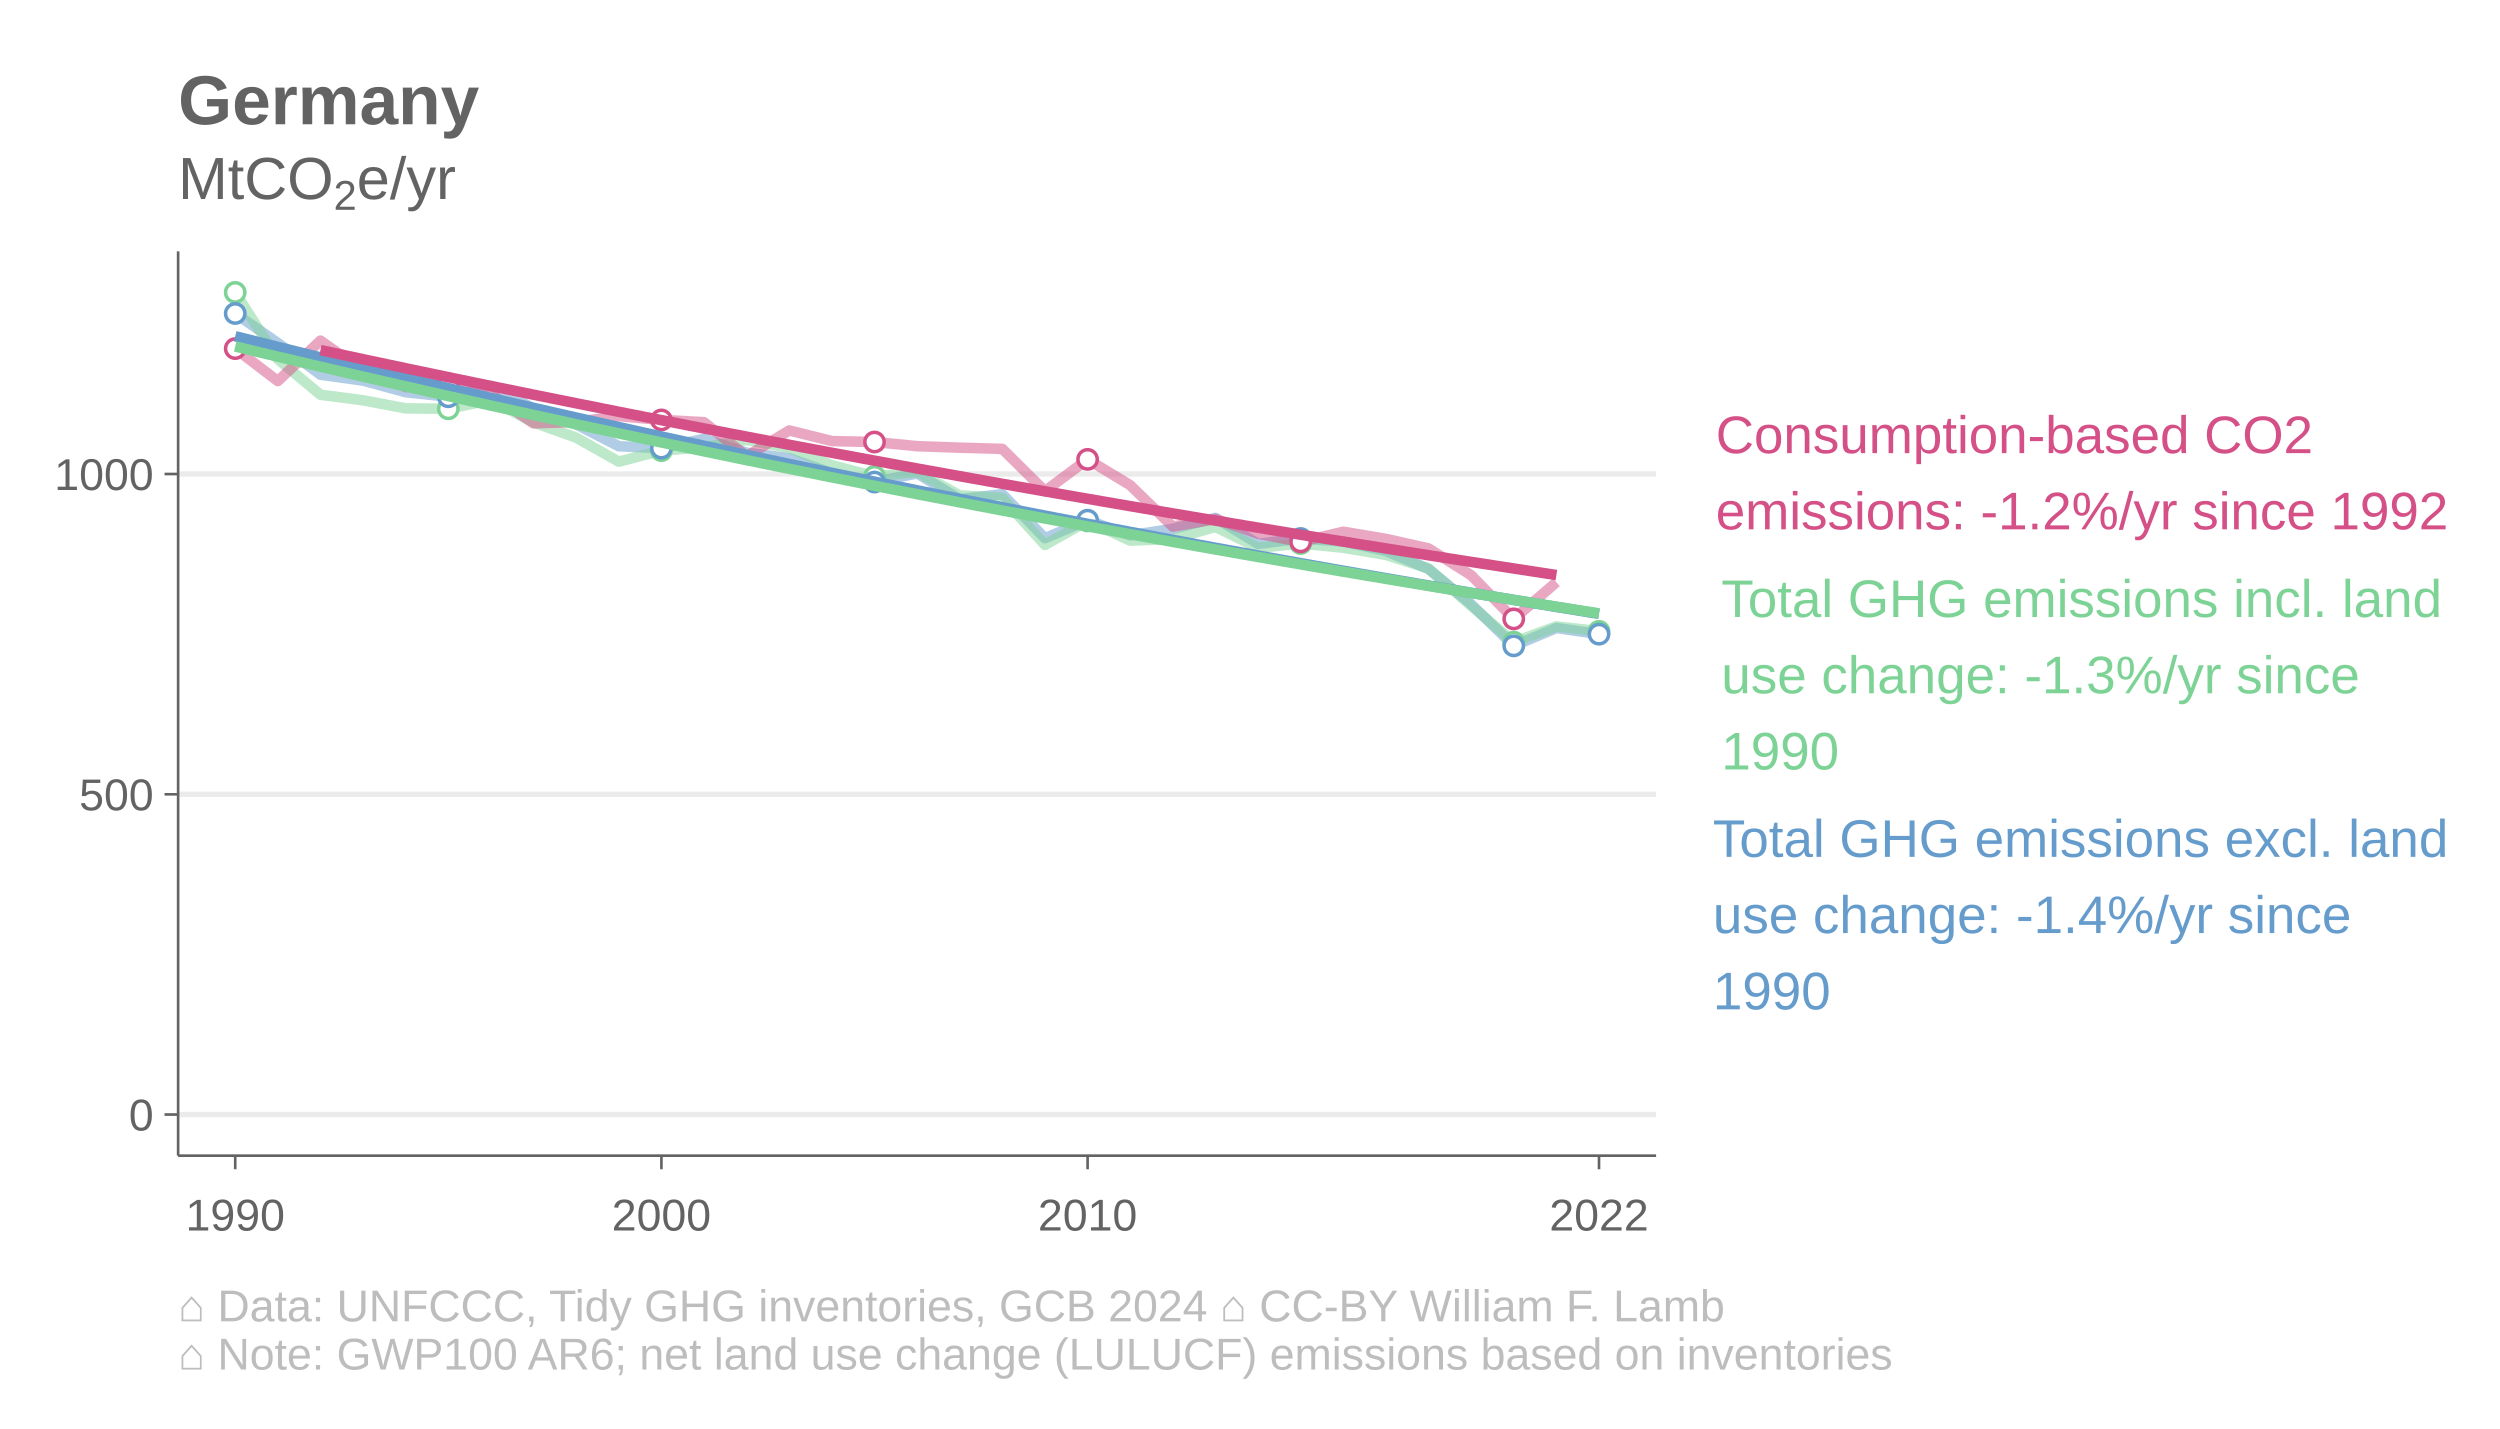
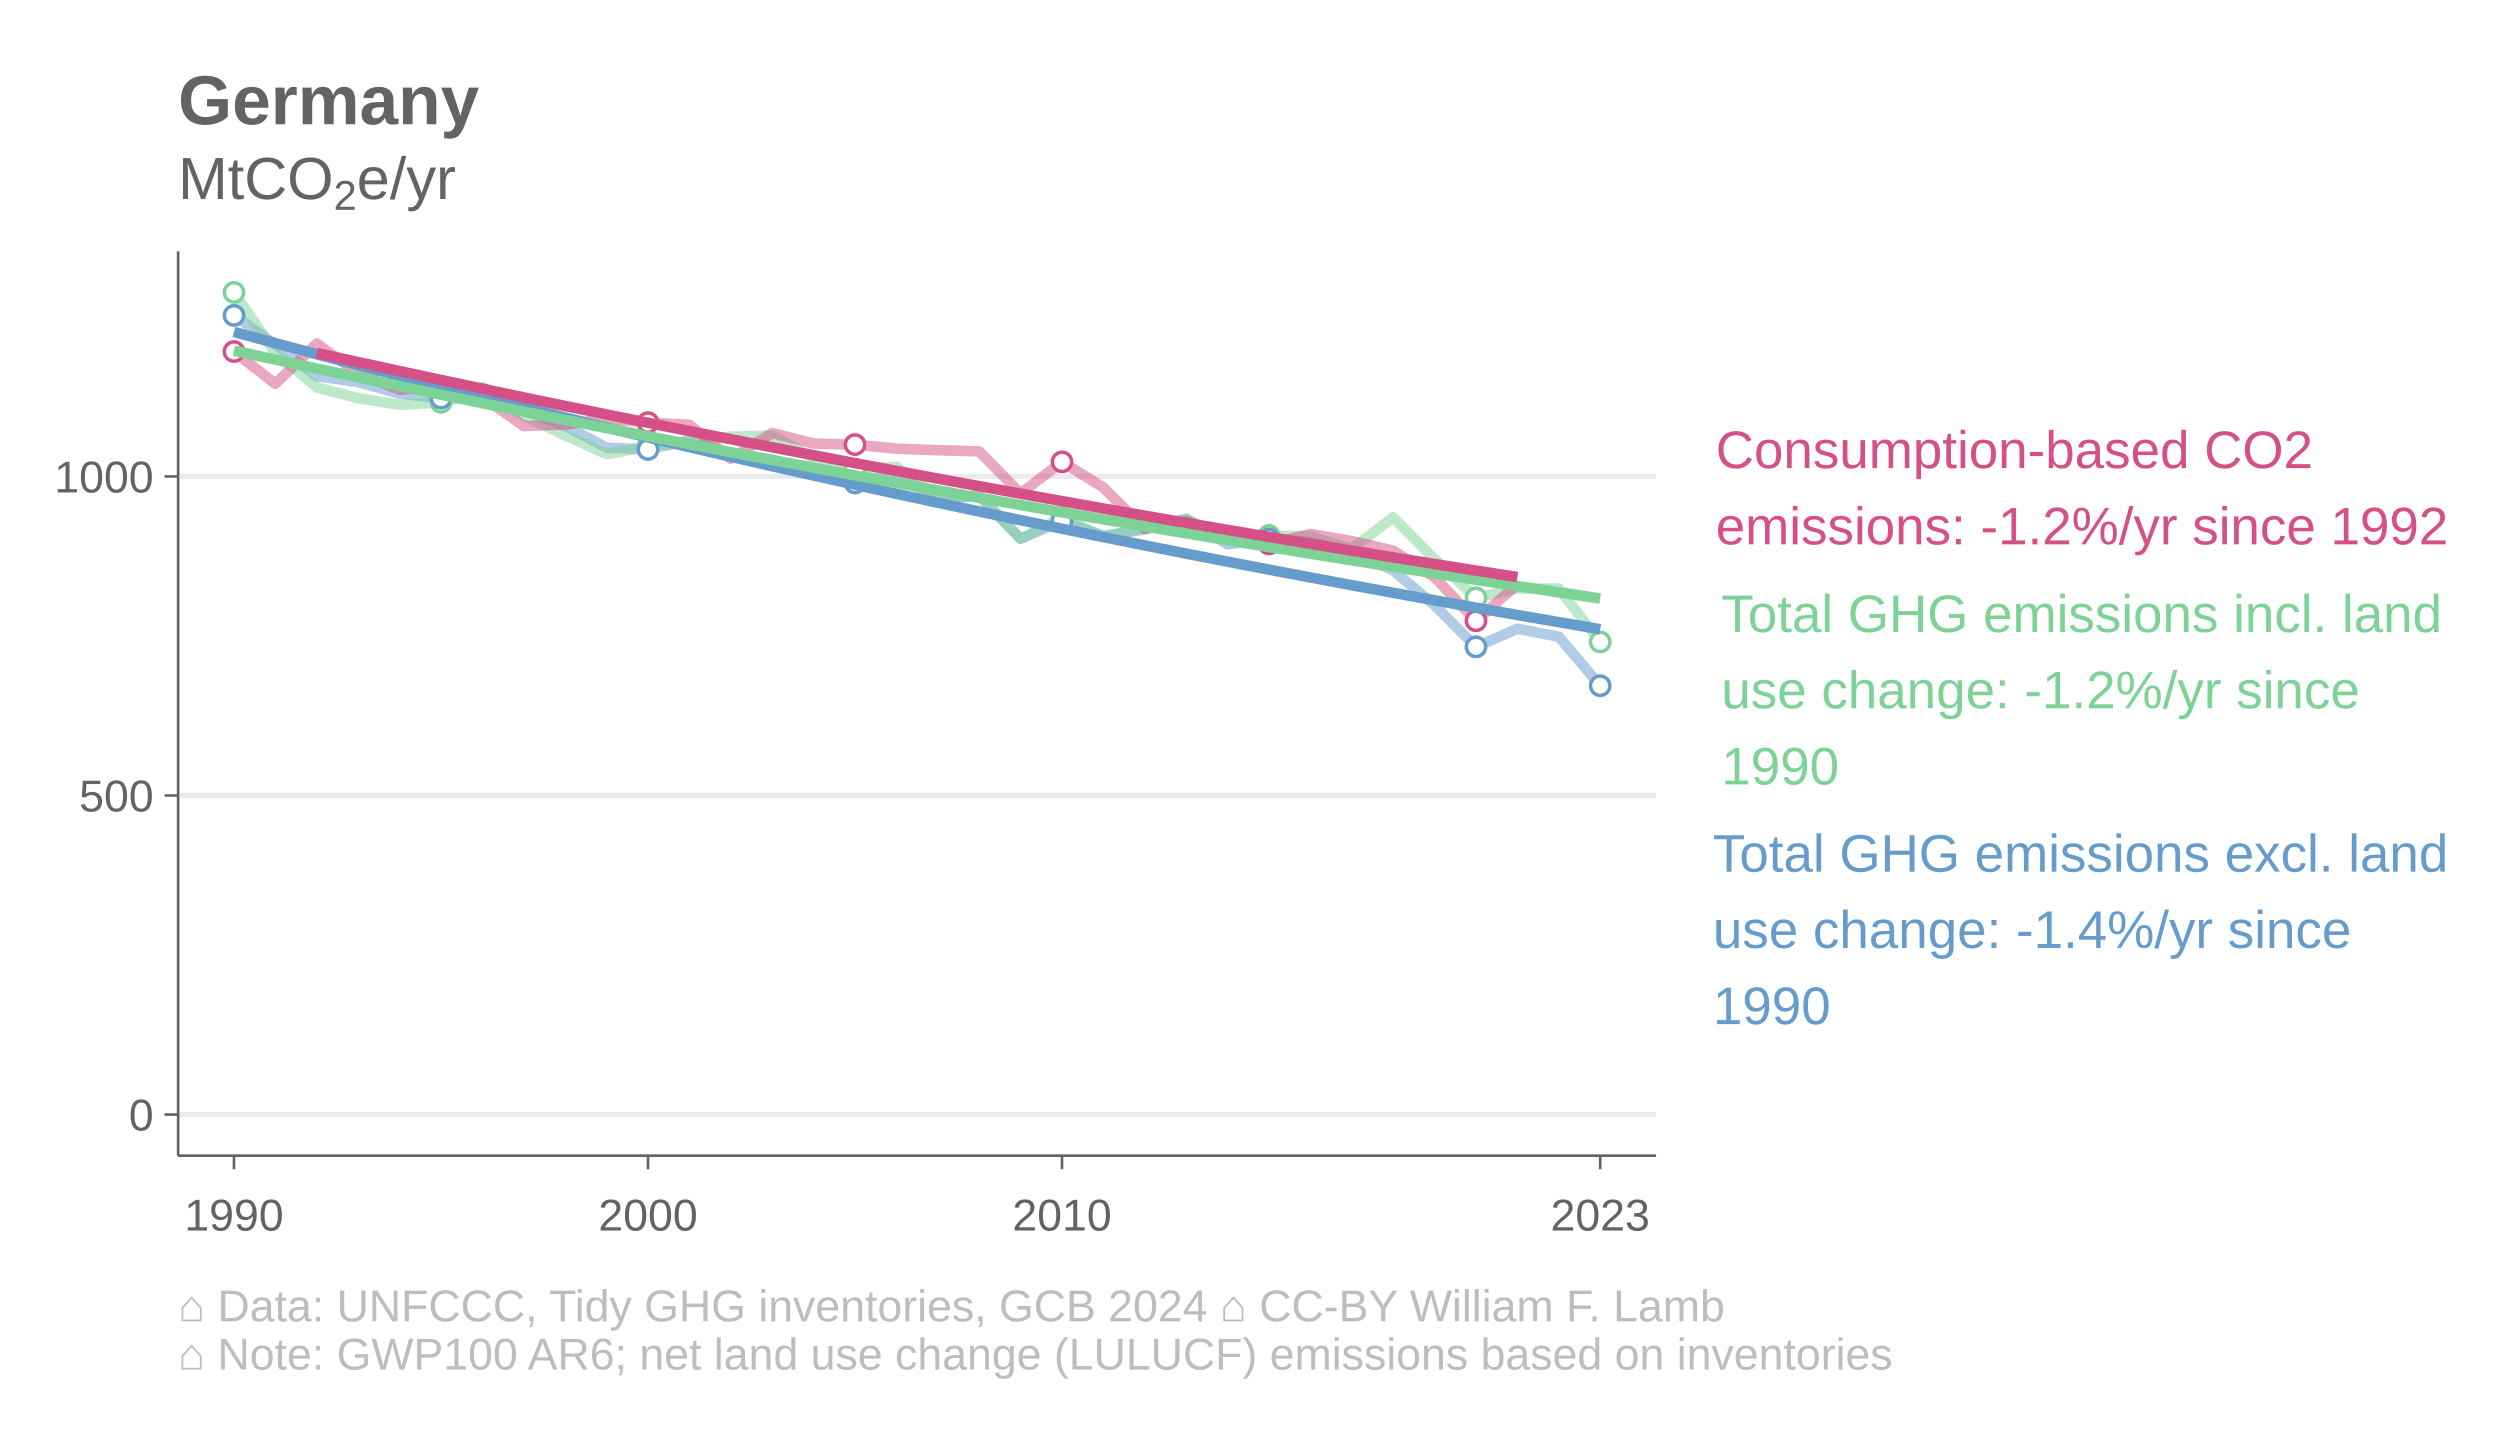
<svg xmlns="http://www.w3.org/2000/svg" class="svglite" width="504.00pt" height="288.00pt" viewBox="0 0 504.00 288.00">
  <defs>
    <style type="text/css">
    .svglite line, .svglite polyline, .svglite polygon, .svglite path, .svglite rect, .svglite circle {
      fill: none;
      stroke: #000000;
      stroke-linecap: round;
      stroke-linejoin: round;
      stroke-miterlimit: 10.00;
    }
    .svglite text {
      white-space: pre;
    }
  </style>
  </defs>
  <rect width="100%" height="100%" style="stroke: none; fill: #FFFFFF;" />
  <defs>
    <clipPath id="cpMC4wMHw1MDQuMDB8MC4wMHwyODguMDA=">
      <rect x="0.00" y="0.00" width="504.00" height="288.00" />
    </clipPath>
  </defs>
  <g clip-path="url(#cpMC4wMHw1MDQuMDB8MC4wMHwyODguMDA=)">
    <rect x="0" y="0.00" width="504.00" height="288.00" style="stroke-width: 1.07; stroke: #FFFFFF; fill: #FFFFFF;" />
  </g>
  <defs>
    <clipPath id="cpMzUuOTF8NDk4LjUyfDUwLjY3fDIzMi45OA==">
      <rect x="35.91" y="50.67" width="462.61" height="182.31" />
    </clipPath>
  </defs>
  <g clip-path="url(#cpMzUuOTF8NDk4LjUyfDUwLjY3fDIzMi45OA==)">
</g>
  <g clip-path="url(#cpMC4wMHw1MDQuMDB8MC4wMHwyODguMDA=)">
</g>
  <defs>
    <clipPath id="cpNS40OHwzMzkuMzV8NS40OHwyODIuNTI=">
      <rect x="5.48" y="5.48" width="333.87" height="277.04" />
    </clipPath>
  </defs>
  <g clip-path="url(#cpNS40OHwzMzkuMzV8NS40OHwyODIuNTI=)">
    <rect x="5.48" y="5.48" width="333.87" height="277.04" style="stroke-width: 1.07; stroke: #FFFFFF; fill: #FFFFFF;" />
  </g>
  <g clip-path="url(#cpMC4wMHw1MDQuMDB8MC4wMHwyODguMDA=)">
</g>
  <defs>
    <clipPath id="cpMzM5LjM1fDQ5OC41Mnw1LjQ4fDI4Mi41Mg==">
      <rect x="339.35" y="5.48" width="159.17" height="277.04" />
    </clipPath>
  </defs>
  <g clip-path="url(#cpMzM5LjM1fDQ5OC41Mnw1LjQ4fDI4Mi41Mg==)">
    <rect x="339.35" y="5.48" width="159.17" height="277.04" style="stroke-width: 1.07; stroke: #FFFFFF; fill: #FFFFFF;" />
  </g>
  <g clip-path="url(#cpMC4wMHw1MDQuMDB8MC4wMHwyODguMDA=)">
</g>
  <defs>
    <clipPath id="cpMzUuOTF8MzMzLjg3fDUwLjY3fDIzMi45OA==">
      <rect x="35.91" y="50.67" width="297.96" height="182.31" />
    </clipPath>
  </defs>
  <g clip-path="url(#cpMzUuOTF8MzMzLjg3fDUwLjY3fDIzMi45OA==)">
    <polyline points="35.91,224.69 333.87,224.69 " style="stroke-width: 1.07; stroke: #EBEBEB; stroke-linecap: butt;" />
-     <polyline points="35.91,160.13 333.87,160.13 " style="stroke-width: 1.07; stroke: #EBEBEB; stroke-linecap: butt;" />
-     <polyline points="35.91,95.56 333.87,95.56 " style="stroke-width: 1.07; stroke: #EBEBEB; stroke-linecap: butt;" />
-     <polyline points="47.42,63.20 56.01,69.14 64.60,75.54 73.19,76.73 81.79,79.07 90.38,79.99 98.97,77.76 107.56,82.38 116.15,85.54 124.75,89.96 133.34,90.34 141.93,88.45 150.52,91.26 159.11,92.37 167.70,95.41 176.30,97.18 184.89,95.44 193.48,100.63 202.07,99.62 210.66,108.50 219.26,104.87 227.85,107.92 236.44,106.60 245.03,104.41 253.62,109.65 262.21,108.56 270.81,109.16 279.40,111.08 287.99,114.71 296.58,121.81 305.17,130.20 313.77,126.61 322.36,127.85 " style="stroke-width: 2.13; stroke: #659CCC; stroke-opacity: 0.50; stroke-linecap: butt;" />
-     <polyline points="47.42,58.95 56.01,72.41 64.60,79.58 73.19,80.70 81.79,82.33 90.38,82.41 98.97,80.63 107.56,85.16 116.15,88.23 124.75,93.07 133.34,90.84 141.93,90.15 150.52,88.70 159.11,90.32 167.70,93.80 176.30,96.03 184.89,95.15 193.48,99.87 202.07,100.39 210.66,109.86 219.26,105.02 227.85,109.00 236.44,108.65 245.03,106.22 253.62,110.44 262.21,109.57 270.81,110.42 279.40,111.87 287.99,114.62 296.58,122.13 305.17,129.45 313.77,126.27 322.36,127.28 " style="stroke-width: 2.13; stroke: #7DD396; stroke-opacity: 0.50; stroke-linecap: butt;" />
-     <polyline points="47.42,70.28 56.01,76.82 64.60,68.67 73.19,74.74 81.79,78.03 90.38,77.38 98.97,79.46 107.56,85.36 116.15,85.07 124.75,83.89 133.34,84.66 141.93,85.11 150.52,91.98 159.11,86.78 167.70,88.92 176.30,89.11 184.89,89.95 193.48,90.25 202.07,90.50 210.66,99.01 219.26,92.61 227.85,97.82 236.44,106.17 245.03,104.63 253.62,107.60 262.21,109.24 270.81,107.20 279.40,108.64 287.99,110.56 296.58,115.97 305.17,124.77 313.77,117.37 " style="stroke-width: 2.13; stroke: #D45087; stroke-opacity: 0.50; stroke-linecap: butt;" />
-     <circle cx="47.42" cy="58.95" r="1.95" style="stroke-width: 0.71; stroke: #7DD396; fill: #FFFFFF;" />
-     <circle cx="90.38" cy="82.41" r="1.95" style="stroke-width: 0.71; stroke: #7DD396; fill: #FFFFFF;" />
-     <circle cx="133.34" cy="90.84" r="1.95" style="stroke-width: 0.71; stroke: #7DD396; fill: #FFFFFF;" />
-     <circle cx="176.30" cy="96.03" r="1.95" style="stroke-width: 0.71; stroke: #7DD396; fill: #FFFFFF;" />
-     <circle cx="219.26" cy="105.02" r="1.95" style="stroke-width: 0.71; stroke: #7DD396; fill: #FFFFFF;" />
-     <circle cx="262.21" cy="109.57" r="1.95" style="stroke-width: 0.71; stroke: #7DD396; fill: #FFFFFF;" />
-     <circle cx="305.17" cy="129.45" r="1.95" style="stroke-width: 0.71; stroke: #7DD396; fill: #FFFFFF;" />
-     <circle cx="322.36" cy="127.28" r="1.95" style="stroke-width: 0.71; stroke: #7DD396; fill: #FFFFFF;" />
-     <circle cx="47.42" cy="63.20" r="1.95" style="stroke-width: 0.71; stroke: #659CCC; fill: #FFFFFF;" />
-     <circle cx="90.38" cy="79.99" r="1.95" style="stroke-width: 0.71; stroke: #659CCC; fill: #FFFFFF;" />
-     <circle cx="133.34" cy="90.34" r="1.95" style="stroke-width: 0.71; stroke: #659CCC; fill: #FFFFFF;" />
-     <circle cx="176.30" cy="97.18" r="1.95" style="stroke-width: 0.71; stroke: #659CCC; fill: #FFFFFF;" />
-     <circle cx="219.26" cy="104.87" r="1.95" style="stroke-width: 0.71; stroke: #659CCC; fill: #FFFFFF;" />
-     <circle cx="262.21" cy="108.56" r="1.95" style="stroke-width: 0.71; stroke: #659CCC; fill: #FFFFFF;" />
-     <circle cx="305.17" cy="130.20" r="1.95" style="stroke-width: 0.71; stroke: #659CCC; fill: #FFFFFF;" />
-     <circle cx="322.36" cy="127.85" r="1.95" style="stroke-width: 0.71; stroke: #659CCC; fill: #FFFFFF;" />
-     <circle cx="47.42" cy="70.28" r="1.95" style="stroke-width: 0.71; stroke: #D45087; fill: #FFFFFF;" />
-     <circle cx="90.38" cy="77.38" r="1.95" style="stroke-width: 0.71; stroke: #D45087; fill: #FFFFFF;" />
-     <circle cx="133.34" cy="84.66" r="1.95" style="stroke-width: 0.71; stroke: #D45087; fill: #FFFFFF;" />
-     <circle cx="176.30" cy="89.11" r="1.95" style="stroke-width: 0.71; stroke: #D45087; fill: #FFFFFF;" />
-     <circle cx="219.26" cy="92.61" r="1.95" style="stroke-width: 0.71; stroke: #D45087; fill: #FFFFFF;" />
-     <circle cx="262.21" cy="109.24" r="1.95" style="stroke-width: 0.71; stroke: #D45087; fill: #FFFFFF;" />
-     <circle cx="305.17" cy="124.77" r="1.95" style="stroke-width: 0.71; stroke: #D45087; fill: #FFFFFF;" />
-     <polyline points="47.42,67.79 56.01,69.94 64.60,72.06 73.19,74.15 81.79,76.21 90.38,78.24 98.97,80.25 107.56,82.22 116.15,84.18 124.75,86.10 133.34,88.00 141.93,89.87 150.52,91.72 159.11,93.54 167.70,95.33 176.30,97.10 184.89,98.85 193.48,100.57 202.07,102.27 210.66,103.95 219.26,105.60 227.85,107.23 236.44,108.84 245.03,110.43 253.62,111.99 262.21,113.54 270.81,115.06 279.40,116.56 287.99,118.04 296.58,119.50 305.17,120.94 313.77,122.36 322.36,123.76 " style="stroke-width: 2.13; stroke: #659CCC; stroke-linecap: butt;" />
-     <polyline points="47.42,69.85 56.01,71.91 64.60,73.93 73.19,75.93 81.79,77.90 90.38,79.85 98.97,81.77 107.56,83.66 116.15,85.53 124.75,87.38 133.34,89.20 141.93,90.99 150.52,92.77 159.11,94.52 167.70,96.24 176.30,97.94 184.89,99.62 193.48,101.28 202.07,102.92 210.66,104.53 219.26,106.13 227.85,107.70 236.44,109.25 245.03,110.78 253.62,112.29 262.21,113.78 270.81,115.25 279.40,116.70 287.99,118.13 296.58,119.54 305.17,120.94 313.77,122.31 322.36,123.67 " style="stroke-width: 2.13; stroke: #7DD396; stroke-linecap: butt;" />
-     <polyline points="64.60,70.58 73.19,72.42 81.79,74.24 90.38,76.04 98.97,77.82 107.56,79.57 116.15,81.30 124.75,83.02 133.34,84.71 141.93,86.38 150.52,88.03 159.11,89.67 167.70,91.28 176.30,92.87 184.89,94.45 193.48,96.00 202.07,97.54 210.66,99.06 219.26,100.56 227.85,102.04 236.44,103.51 245.03,104.95 253.62,106.38 262.21,107.80 270.81,109.19 279.40,110.57 287.99,111.94 296.58,113.28 305.17,114.61 313.77,115.93 " style="stroke-width: 2.13; stroke: #D45087; stroke-linecap: butt;" />
+     <polyline points="35.91,160.37 333.87,160.37 " style="stroke-width: 1.07; stroke: #EBEBEB; stroke-linecap: butt;" />
+     <polyline points="35.91,96.05 333.87,96.05 " style="stroke-width: 1.07; stroke: #EBEBEB; stroke-linecap: butt;" />
+     <polyline points="47.17,63.59 55.52,69.48 63.87,75.85 72.21,77.03 80.56,79.38 88.91,80.27 97.25,78.04 105.60,82.65 113.94,85.87 122.29,90.24 130.64,90.61 138.98,88.74 147.33,91.53 155.68,92.62 164.02,95.63 172.37,97.37 180.72,95.63 189.06,100.82 197.41,99.78 205.75,108.63 214.10,105.03 222.45,108.05 230.79,106.73 239.14,104.55 247.49,109.75 255.83,108.68 264.18,109.27 272.52,111.20 280.87,114.98 289.22,122.03 297.56,130.40 305.91,126.74 314.26,128.37 322.60,138.24 " style="stroke-width: 2.13; stroke: #659CCC; stroke-opacity: 0.50; stroke-linecap: butt;" />
+     <polyline points="47.17,58.95 55.52,71.13 63.87,78.10 72.21,80.28 80.56,81.61 88.91,81.12 97.25,78.97 105.60,83.73 113.94,87.77 122.29,91.56 130.64,90.00 138.98,89.11 147.33,88.02 155.68,87.82 164.02,92.38 172.37,94.63 180.72,94.10 189.06,100.34 197.41,100.15 205.75,108.59 214.10,104.34 222.45,108.21 230.79,106.46 239.14,104.61 247.49,108.44 255.83,107.95 264.18,108.12 272.52,110.69 280.87,104.28 289.22,112.75 297.56,120.54 305.91,118.63 314.26,118.64 322.60,129.41 " style="stroke-width: 2.13; stroke: #7DD396; stroke-opacity: 0.50; stroke-linecap: butt;" />
+     <polyline points="47.17,70.87 55.52,77.38 63.87,69.26 72.21,75.31 80.56,78.58 88.91,77.94 97.25,80.01 105.60,85.89 113.94,85.60 122.29,84.42 130.64,85.19 138.98,85.64 147.33,92.48 155.68,87.30 164.02,89.43 172.37,89.63 180.72,90.46 189.06,90.76 197.41,91.01 205.75,99.49 214.10,93.11 222.45,98.30 230.79,106.62 239.14,105.08 247.49,108.04 255.83,109.67 264.18,107.65 272.52,109.08 280.87,110.99 289.22,116.38 297.56,125.15 305.91,117.78 " style="stroke-width: 2.13; stroke: #D45087; stroke-opacity: 0.50; stroke-linecap: butt;" />
+     <circle cx="47.17" cy="58.95" r="1.95" style="stroke-width: 0.71; stroke: #7DD396; fill: #FFFFFF;" />
+     <circle cx="88.91" cy="81.12" r="1.95" style="stroke-width: 0.71; stroke: #7DD396; fill: #FFFFFF;" />
+     <circle cx="130.64" cy="90.00" r="1.95" style="stroke-width: 0.71; stroke: #7DD396; fill: #FFFFFF;" />
+     <circle cx="172.37" cy="94.63" r="1.95" style="stroke-width: 0.71; stroke: #7DD396; fill: #FFFFFF;" />
+     <circle cx="214.10" cy="104.34" r="1.95" style="stroke-width: 0.71; stroke: #7DD396; fill: #FFFFFF;" />
+     <circle cx="255.83" cy="107.95" r="1.95" style="stroke-width: 0.71; stroke: #7DD396; fill: #FFFFFF;" />
+     <circle cx="297.56" cy="120.54" r="1.95" style="stroke-width: 0.71; stroke: #7DD396; fill: #FFFFFF;" />
+     <circle cx="322.60" cy="129.41" r="1.95" style="stroke-width: 0.71; stroke: #7DD396; fill: #FFFFFF;" />
+     <circle cx="47.17" cy="63.59" r="1.95" style="stroke-width: 0.71; stroke: #659CCC; fill: #FFFFFF;" />
+     <circle cx="88.91" cy="80.27" r="1.95" style="stroke-width: 0.71; stroke: #659CCC; fill: #FFFFFF;" />
+     <circle cx="130.64" cy="90.61" r="1.95" style="stroke-width: 0.71; stroke: #659CCC; fill: #FFFFFF;" />
+     <circle cx="172.37" cy="97.37" r="1.95" style="stroke-width: 0.71; stroke: #659CCC; fill: #FFFFFF;" />
+     <circle cx="214.10" cy="105.03" r="1.95" style="stroke-width: 0.71; stroke: #659CCC; fill: #FFFFFF;" />
+     <circle cx="255.83" cy="108.68" r="1.95" style="stroke-width: 0.71; stroke: #659CCC; fill: #FFFFFF;" />
+     <circle cx="297.56" cy="130.40" r="1.95" style="stroke-width: 0.71; stroke: #659CCC; fill: #FFFFFF;" />
+     <circle cx="322.60" cy="138.24" r="1.95" style="stroke-width: 0.71; stroke: #659CCC; fill: #FFFFFF;" />
+     <circle cx="47.17" cy="70.87" r="1.95" style="stroke-width: 0.71; stroke: #D45087; fill: #FFFFFF;" />
+     <circle cx="88.91" cy="77.94" r="1.95" style="stroke-width: 0.71; stroke: #D45087; fill: #FFFFFF;" />
+     <circle cx="130.64" cy="85.19" r="1.95" style="stroke-width: 0.71; stroke: #D45087; fill: #FFFFFF;" />
+     <circle cx="172.37" cy="89.63" r="1.95" style="stroke-width: 0.71; stroke: #D45087; fill: #FFFFFF;" />
+     <circle cx="214.10" cy="93.11" r="1.95" style="stroke-width: 0.71; stroke: #D45087; fill: #FFFFFF;" />
+     <circle cx="255.83" cy="109.67" r="1.95" style="stroke-width: 0.71; stroke: #D45087; fill: #FFFFFF;" />
+     <circle cx="297.56" cy="125.15" r="1.95" style="stroke-width: 0.71; stroke: #D45087; fill: #FFFFFF;" />
+     <polyline points="47.17,66.91 55.52,69.18 63.87,71.42 72.21,73.62 80.56,75.79 88.91,77.93 97.25,80.04 105.60,82.12 113.94,84.17 122.29,86.19 130.64,88.19 138.98,90.15 147.33,92.08 155.68,93.99 164.02,95.87 172.37,97.72 180.72,99.55 189.06,101.35 197.41,103.12 205.75,104.87 214.10,106.59 222.45,108.29 230.79,109.96 239.14,111.61 247.49,113.24 255.83,114.84 264.18,116.42 272.52,117.98 280.87,119.51 289.22,121.03 297.56,122.52 305.91,123.99 314.26,125.43 322.60,126.86 " style="stroke-width: 2.13; stroke: #659CCC; stroke-linecap: butt;" />
+     <polyline points="47.17,70.69 55.52,72.51 63.87,74.30 72.21,76.08 80.56,77.84 88.91,79.57 97.25,81.29 105.60,82.98 113.94,84.66 122.29,86.31 130.64,87.95 138.98,89.56 147.33,91.16 155.68,92.74 164.02,94.29 172.37,95.84 180.72,97.36 189.06,98.86 197.41,100.35 205.75,101.82 214.10,103.27 222.45,104.70 230.79,106.12 239.14,107.52 247.49,108.91 255.83,110.28 264.18,111.63 272.52,112.96 280.87,114.28 289.22,115.59 297.56,116.88 305.91,118.15 314.26,119.41 322.60,120.65 " style="stroke-width: 2.13; stroke: #7DD396; stroke-linecap: butt;" />
+     <polyline points="63.87,71.17 72.21,73.00 80.56,74.81 88.91,76.60 97.25,78.37 105.60,80.12 113.94,81.85 122.29,83.55 130.64,85.24 138.98,86.91 147.33,88.55 155.68,90.18 164.02,91.78 172.37,93.37 180.72,94.94 189.06,96.49 197.41,98.02 205.75,99.53 214.10,101.03 222.45,102.51 230.79,103.97 239.14,105.41 247.49,106.83 255.83,108.24 264.18,109.63 272.52,111.01 280.87,112.36 289.22,113.71 297.56,115.03 305.91,116.34 " style="stroke-width: 2.13; stroke: #D45087; stroke-linecap: butt;" />
  </g>
  <g clip-path="url(#cpMC4wMHw1MDQuMDB8MC4wMHwyODguMDA=)">
    <polyline points="35.91,232.98 35.91,50.67 " style="stroke-width: 0.53; stroke: #636363; stroke-linecap: butt;" />
    <text x="30.97" y="227.91" text-anchor="end" style="font-size: 9.00px;fill: #636363; font-family: &quot;Arial&quot;;" textLength="5.00px" lengthAdjust="spacingAndGlyphs">0</text>
-     <text x="30.97" y="163.35" text-anchor="end" style="font-size: 9.00px;fill: #636363; font-family: &quot;Arial&quot;;" textLength="15.01px" lengthAdjust="spacingAndGlyphs">500</text>
-     <text x="30.97" y="98.79" text-anchor="end" style="font-size: 9.00px;fill: #636363; font-family: &quot;Arial&quot;;" textLength="20.02px" lengthAdjust="spacingAndGlyphs">1000</text>
+     <text x="30.97" y="163.59" text-anchor="end" style="font-size: 9.00px;fill: #636363; font-family: &quot;Arial&quot;;" textLength="15.01px" lengthAdjust="spacingAndGlyphs">500</text>
+     <text x="30.97" y="99.28" text-anchor="end" style="font-size: 9.00px;fill: #636363; font-family: &quot;Arial&quot;;" textLength="20.02px" lengthAdjust="spacingAndGlyphs">1000</text>
    <polyline points="33.17,224.69 35.91,224.69 " style="stroke-width: 0.53; stroke: #636363; stroke-linecap: butt;" />
-     <polyline points="33.17,160.13 35.91,160.13 " style="stroke-width: 0.53; stroke: #636363; stroke-linecap: butt;" />
-     <polyline points="33.17,95.56 35.91,95.56 " style="stroke-width: 0.53; stroke: #636363; stroke-linecap: butt;" />
+     <polyline points="33.17,160.37 35.91,160.37 " style="stroke-width: 0.53; stroke: #636363; stroke-linecap: butt;" />
+     <polyline points="33.17,96.05 35.91,96.05 " style="stroke-width: 0.53; stroke: #636363; stroke-linecap: butt;" />
    <polyline points="35.91,232.98 333.87,232.98 " style="stroke-width: 0.53; stroke: #636363; stroke-linecap: butt;" />
-     <polyline points="47.42,235.72 47.42,232.98 " style="stroke-width: 0.53; stroke: #636363; stroke-linecap: butt;" />
-     <polyline points="133.34,235.72 133.34,232.98 " style="stroke-width: 0.53; stroke: #636363; stroke-linecap: butt;" />
-     <polyline points="219.26,235.72 219.26,232.98 " style="stroke-width: 0.53; stroke: #636363; stroke-linecap: butt;" />
-     <polyline points="322.36,235.72 322.36,232.98 " style="stroke-width: 0.53; stroke: #636363; stroke-linecap: butt;" />
-     <text x="47.42" y="248.08" text-anchor="middle" style="font-size: 9.00px;fill: #636363; font-family: &quot;Arial&quot;;" textLength="20.02px" lengthAdjust="spacingAndGlyphs">1990</text>
-     <text x="133.34" y="248.08" text-anchor="middle" style="font-size: 9.00px;fill: #636363; font-family: &quot;Arial&quot;;" textLength="20.02px" lengthAdjust="spacingAndGlyphs">2000</text>
-     <text x="219.26" y="248.08" text-anchor="middle" style="font-size: 9.00px;fill: #636363; font-family: &quot;Arial&quot;;" textLength="20.02px" lengthAdjust="spacingAndGlyphs">2010</text>
-     <text x="322.36" y="248.08" text-anchor="middle" style="font-size: 9.00px;fill: #636363; font-family: &quot;Arial&quot;;" textLength="20.02px" lengthAdjust="spacingAndGlyphs">2022</text>
+     <polyline points="47.17,235.72 47.17,232.98 " style="stroke-width: 0.53; stroke: #636363; stroke-linecap: butt;" />
+     <polyline points="130.64,235.72 130.64,232.98 " style="stroke-width: 0.53; stroke: #636363; stroke-linecap: butt;" />
+     <polyline points="214.10,235.72 214.10,232.98 " style="stroke-width: 0.53; stroke: #636363; stroke-linecap: butt;" />
+     <polyline points="322.60,235.72 322.60,232.98 " style="stroke-width: 0.53; stroke: #636363; stroke-linecap: butt;" />
+     <text x="47.17" y="248.08" text-anchor="middle" style="font-size: 9.00px;fill: #636363; font-family: &quot;Arial&quot;;" textLength="20.02px" lengthAdjust="spacingAndGlyphs">1990</text>
+     <text x="130.64" y="248.08" text-anchor="middle" style="font-size: 9.00px;fill: #636363; font-family: &quot;Arial&quot;;" textLength="20.02px" lengthAdjust="spacingAndGlyphs">2000</text>
+     <text x="214.10" y="248.08" text-anchor="middle" style="font-size: 9.00px;fill: #636363; font-family: &quot;Arial&quot;;" textLength="20.02px" lengthAdjust="spacingAndGlyphs">2010</text>
+     <text x="322.60" y="248.08" text-anchor="middle" style="font-size: 9.00px;fill: #636363; font-family: &quot;Arial&quot;;" textLength="20.02px" lengthAdjust="spacingAndGlyphs">2023</text>
    <text x="35.91" y="40.12" style="font-size: 12.00px;fill: #636363; font-family: &quot;Arial&quot;;" textLength="31.34px" lengthAdjust="spacingAndGlyphs">MtCO</text>
    <text x="67.25" y="42.30" style="font-size: 8.40px;fill: #636363; font-family: &quot;Arial&quot;;" textLength="4.67px" lengthAdjust="spacingAndGlyphs">2</text>
    <text x="71.91" y="40.12" style="font-size: 12.00px;fill: #636363; font-family: &quot;Arial&quot;;" textLength="20.01px" lengthAdjust="spacingAndGlyphs">e/yr</text>
    <text x="35.91" y="25.05" style="font-size: 14.00px; font-weight: bold;fill: #636363; font-family: &quot;Arial&quot;;" textLength="60.68px" lengthAdjust="spacingAndGlyphs">Germany</text>
    <text x="35.91" y="266.38" style="font-size: 9.00px;fill: #BDBDBD; font-family: &quot;Arial&quot;;" textLength="321.75px" lengthAdjust="spacingAndGlyphs">⌂ Data: UNFCCC, Tidy GHG inventories, GCB 2024   ⌂ CC-BY William F. Lamb  </text>
    <text x="35.91" y="276.10" style="font-size: 9.00px;fill: #BDBDBD; font-family: &quot;Arial&quot;;" textLength="345.55px" lengthAdjust="spacingAndGlyphs">⌂ Note: GWP100 AR6; net land use change (LULUCF) emissions based on inventories</text>
  </g>
  <defs>
    <clipPath id="cpMzQyLjA5fDQ5OC41Mnw1MC42N3wyMzIuOTg=">
      <rect x="342.09" y="50.67" width="156.43" height="182.31" />
    </clipPath>
  </defs>
  <g clip-path="url(#cpMzQyLjA5fDQ5OC41Mnw1MC42N3wyMzIuOTg=)">
-     <text x="345.32" y="172.75" style="font-size: 10.67px;fill: #659CCC; font-family: &quot;Arial&quot;;" textLength="148.05px" lengthAdjust="spacingAndGlyphs">Total GHG emissions excl. land</text>
-     <text x="345.32" y="188.11" style="font-size: 10.67px;fill: #659CCC; font-family: &quot;Arial&quot;;" textLength="128.52px" lengthAdjust="spacingAndGlyphs">use change: -1.4%/yr since</text>
-     <text x="345.32" y="203.48" style="font-size: 10.67px;fill: #659CCC; font-family: &quot;Arial&quot;;" textLength="23.70px" lengthAdjust="spacingAndGlyphs">1990</text>
-     <text x="347.02" y="124.39" style="font-size: 10.67px;fill: #7DD396; font-family: &quot;Arial&quot;;" textLength="145.09px" lengthAdjust="spacingAndGlyphs">Total GHG emissions incl. land</text>
-     <text x="347.02" y="139.76" style="font-size: 10.67px;fill: #7DD396; font-family: &quot;Arial&quot;;" textLength="128.52px" lengthAdjust="spacingAndGlyphs">use change: -1.3%/yr since</text>
-     <text x="347.02" y="155.12" style="font-size: 10.67px;fill: #7DD396; font-family: &quot;Arial&quot;;" textLength="23.70px" lengthAdjust="spacingAndGlyphs">1990</text>
-     <text x="345.90" y="91.35" style="font-size: 10.67px;fill: #D45087; font-family: &quot;Arial&quot;;" textLength="120.23px" lengthAdjust="spacingAndGlyphs">Consumption-based CO2</text>
-     <text x="345.90" y="106.71" style="font-size: 10.67px;fill: #D45087; font-family: &quot;Arial&quot;;" textLength="147.46px" lengthAdjust="spacingAndGlyphs">emissions: -1.2%/yr since 1992</text>
+     <text x="345.32" y="175.73" style="font-size: 10.67px;fill: #659CCC; font-family: &quot;Arial&quot;;" textLength="148.05px" lengthAdjust="spacingAndGlyphs">Total GHG emissions excl. land</text>
+     <text x="345.32" y="191.10" style="font-size: 10.67px;fill: #659CCC; font-family: &quot;Arial&quot;;" textLength="128.52px" lengthAdjust="spacingAndGlyphs">use change: -1.4%/yr since</text>
+     <text x="345.32" y="206.46" style="font-size: 10.67px;fill: #659CCC; font-family: &quot;Arial&quot;;" textLength="23.70px" lengthAdjust="spacingAndGlyphs">1990</text>
+     <text x="347.02" y="127.42" style="font-size: 10.67px;fill: #7DD396; font-family: &quot;Arial&quot;;" textLength="145.09px" lengthAdjust="spacingAndGlyphs">Total GHG emissions incl. land</text>
+     <text x="347.02" y="142.79" style="font-size: 10.67px;fill: #7DD396; font-family: &quot;Arial&quot;;" textLength="128.52px" lengthAdjust="spacingAndGlyphs">use change: -1.2%/yr since</text>
+     <text x="347.02" y="158.15" style="font-size: 10.67px;fill: #7DD396; font-family: &quot;Arial&quot;;" textLength="23.70px" lengthAdjust="spacingAndGlyphs">1990</text>
+     <text x="345.90" y="94.37" style="font-size: 10.67px;fill: #D45087; font-family: &quot;Arial&quot;;" textLength="120.23px" lengthAdjust="spacingAndGlyphs">Consumption-based CO2</text>
+     <text x="345.90" y="109.74" style="font-size: 10.67px;fill: #D45087; font-family: &quot;Arial&quot;;" textLength="147.46px" lengthAdjust="spacingAndGlyphs">emissions: -1.2%/yr since 1992</text>
  </g>
  <g clip-path="url(#cpMC4wMHw1MDQuMDB8MC4wMHwyODguMDA=)">
</g>
</svg>
